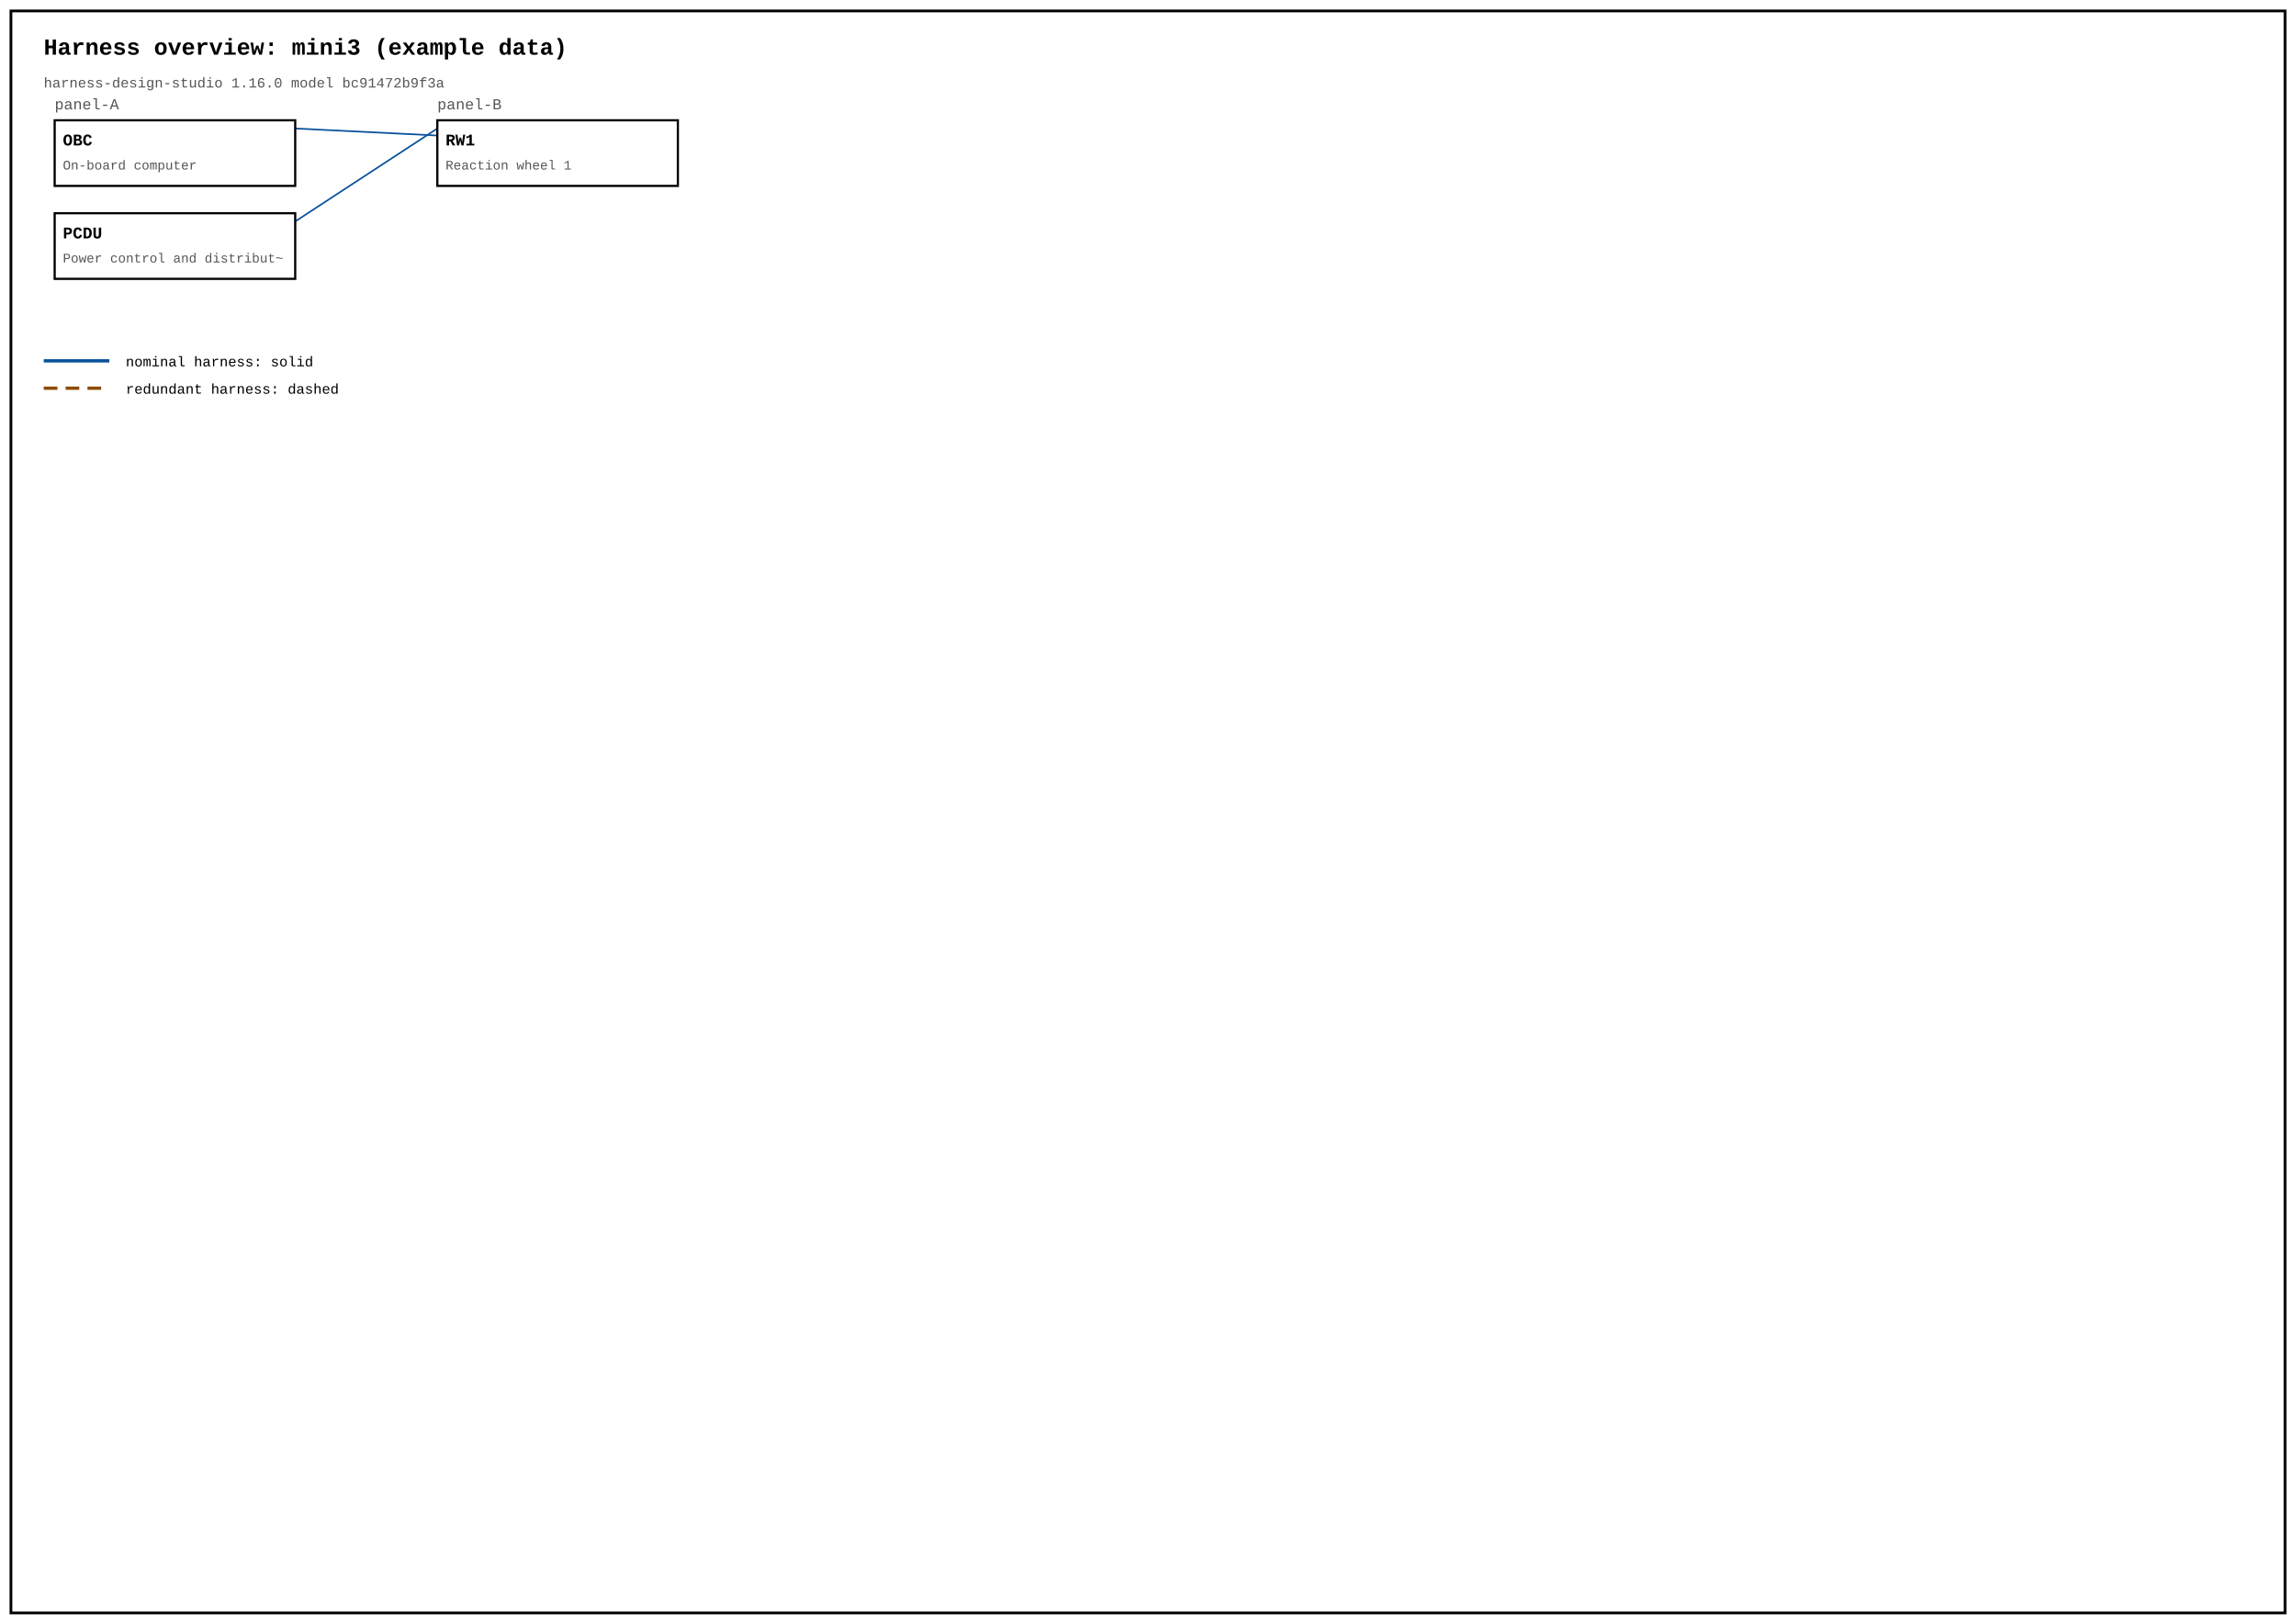
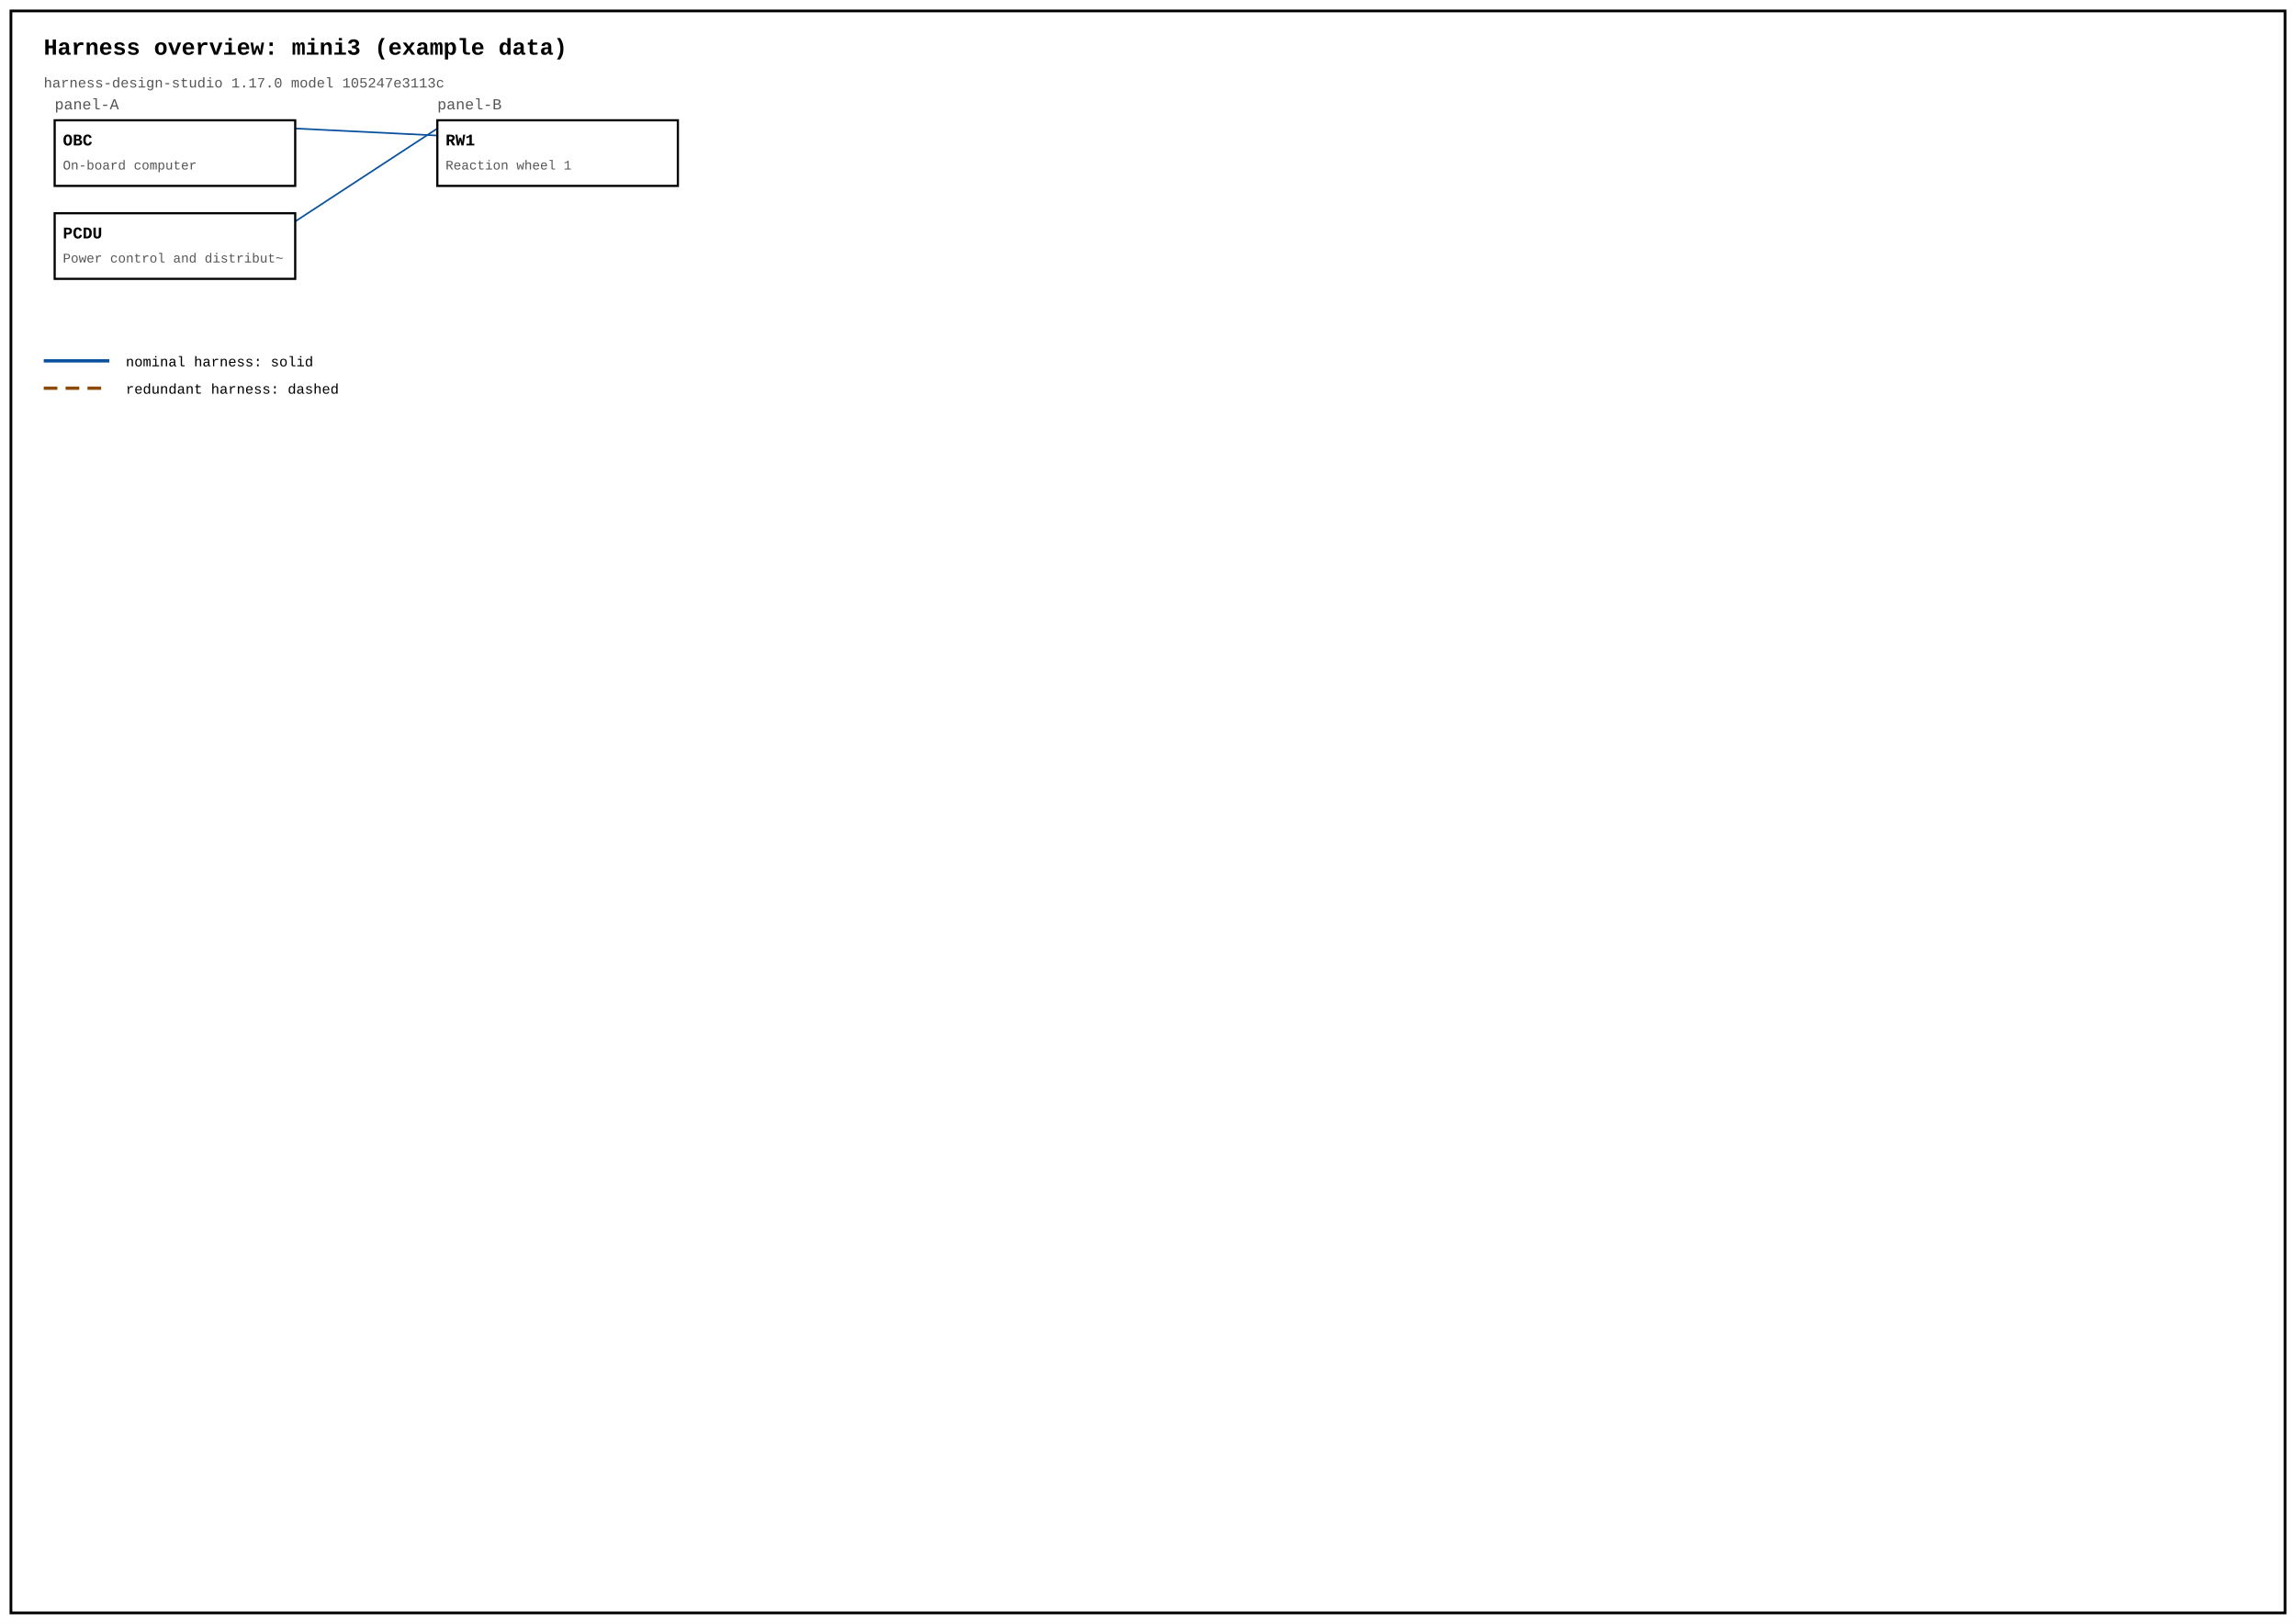
<svg xmlns="http://www.w3.org/2000/svg" width="420mm" height="297mm" viewBox="0 0 420 297" font-family="Courier New, Courier, monospace">
  <rect x="0" y="0" width="420" height="297" fill="#ffffff" />
  <rect x="2" y="2" width="416" height="293" fill="none" stroke="#000000" stroke-width="0.5" />
  <text x="8" y="10" font-size="4.2" font-weight="bold" text-anchor="start" fill="#000000">Harness overview: mini3 (example data)</text>
-   <text x="8" y="16" font-size="2.6" text-anchor="start" fill="#555555">harness-design-studio 1.16.0 model bc91472b9f3a</text>
+   <text x="8" y="16" font-size="2.6" text-anchor="start" fill="#555555">harness-design-studio 1.17.0 model 105247e3113c</text>
  <text x="10" y="20" font-size="2.8" text-anchor="start" fill="#555555">panel-A</text>
  <text x="80" y="20" font-size="2.8" text-anchor="start" fill="#555555">panel-B</text>
  <line x1="54" y1="40.5" x2="80" y2="23.5" stroke="#08519c" stroke-width="0.3" />
  <line x1="54" y1="23.5" x2="80" y2="24.786" stroke="#08519c" stroke-width="0.3" />
  <rect x="10" y="22" width="44" height="12" fill="#ffffff" stroke="#000000" stroke-width="0.4" />
  <text x="11.5" y="26.6" font-size="3" font-weight="bold" text-anchor="start" fill="#000000">OBC</text>
  <text x="11.5" y="31" font-size="2.4" text-anchor="start" fill="#555555">On-board computer</text>
  <rect x="10" y="39" width="44" height="12" fill="#ffffff" stroke="#000000" stroke-width="0.4" />
  <text x="11.5" y="43.6" font-size="3" font-weight="bold" text-anchor="start" fill="#000000">PCDU</text>
  <text x="11.5" y="48" font-size="2.4" text-anchor="start" fill="#555555">Power control and distribut~</text>
  <rect x="80" y="22" width="44" height="12" fill="#ffffff" stroke="#000000" stroke-width="0.4" />
  <text x="81.5" y="26.6" font-size="3" font-weight="bold" text-anchor="start" fill="#000000">RW1</text>
  <text x="81.5" y="31" font-size="2.4" text-anchor="start" fill="#555555">Reaction wheel 1</text>
  <line x1="8" y1="66" x2="20" y2="66" stroke="#08519c" stroke-width="0.6" />
  <text x="23" y="67" font-size="2.6" text-anchor="start" fill="#000000">nominal harness: solid</text>
  <line x1="8" y1="71" x2="20" y2="71" stroke="#8c4a00" stroke-width="0.6" stroke-dasharray="2.5 1.5" />
  <text x="23" y="72" font-size="2.6" text-anchor="start" fill="#000000">redundant harness: dashed</text>
</svg>
